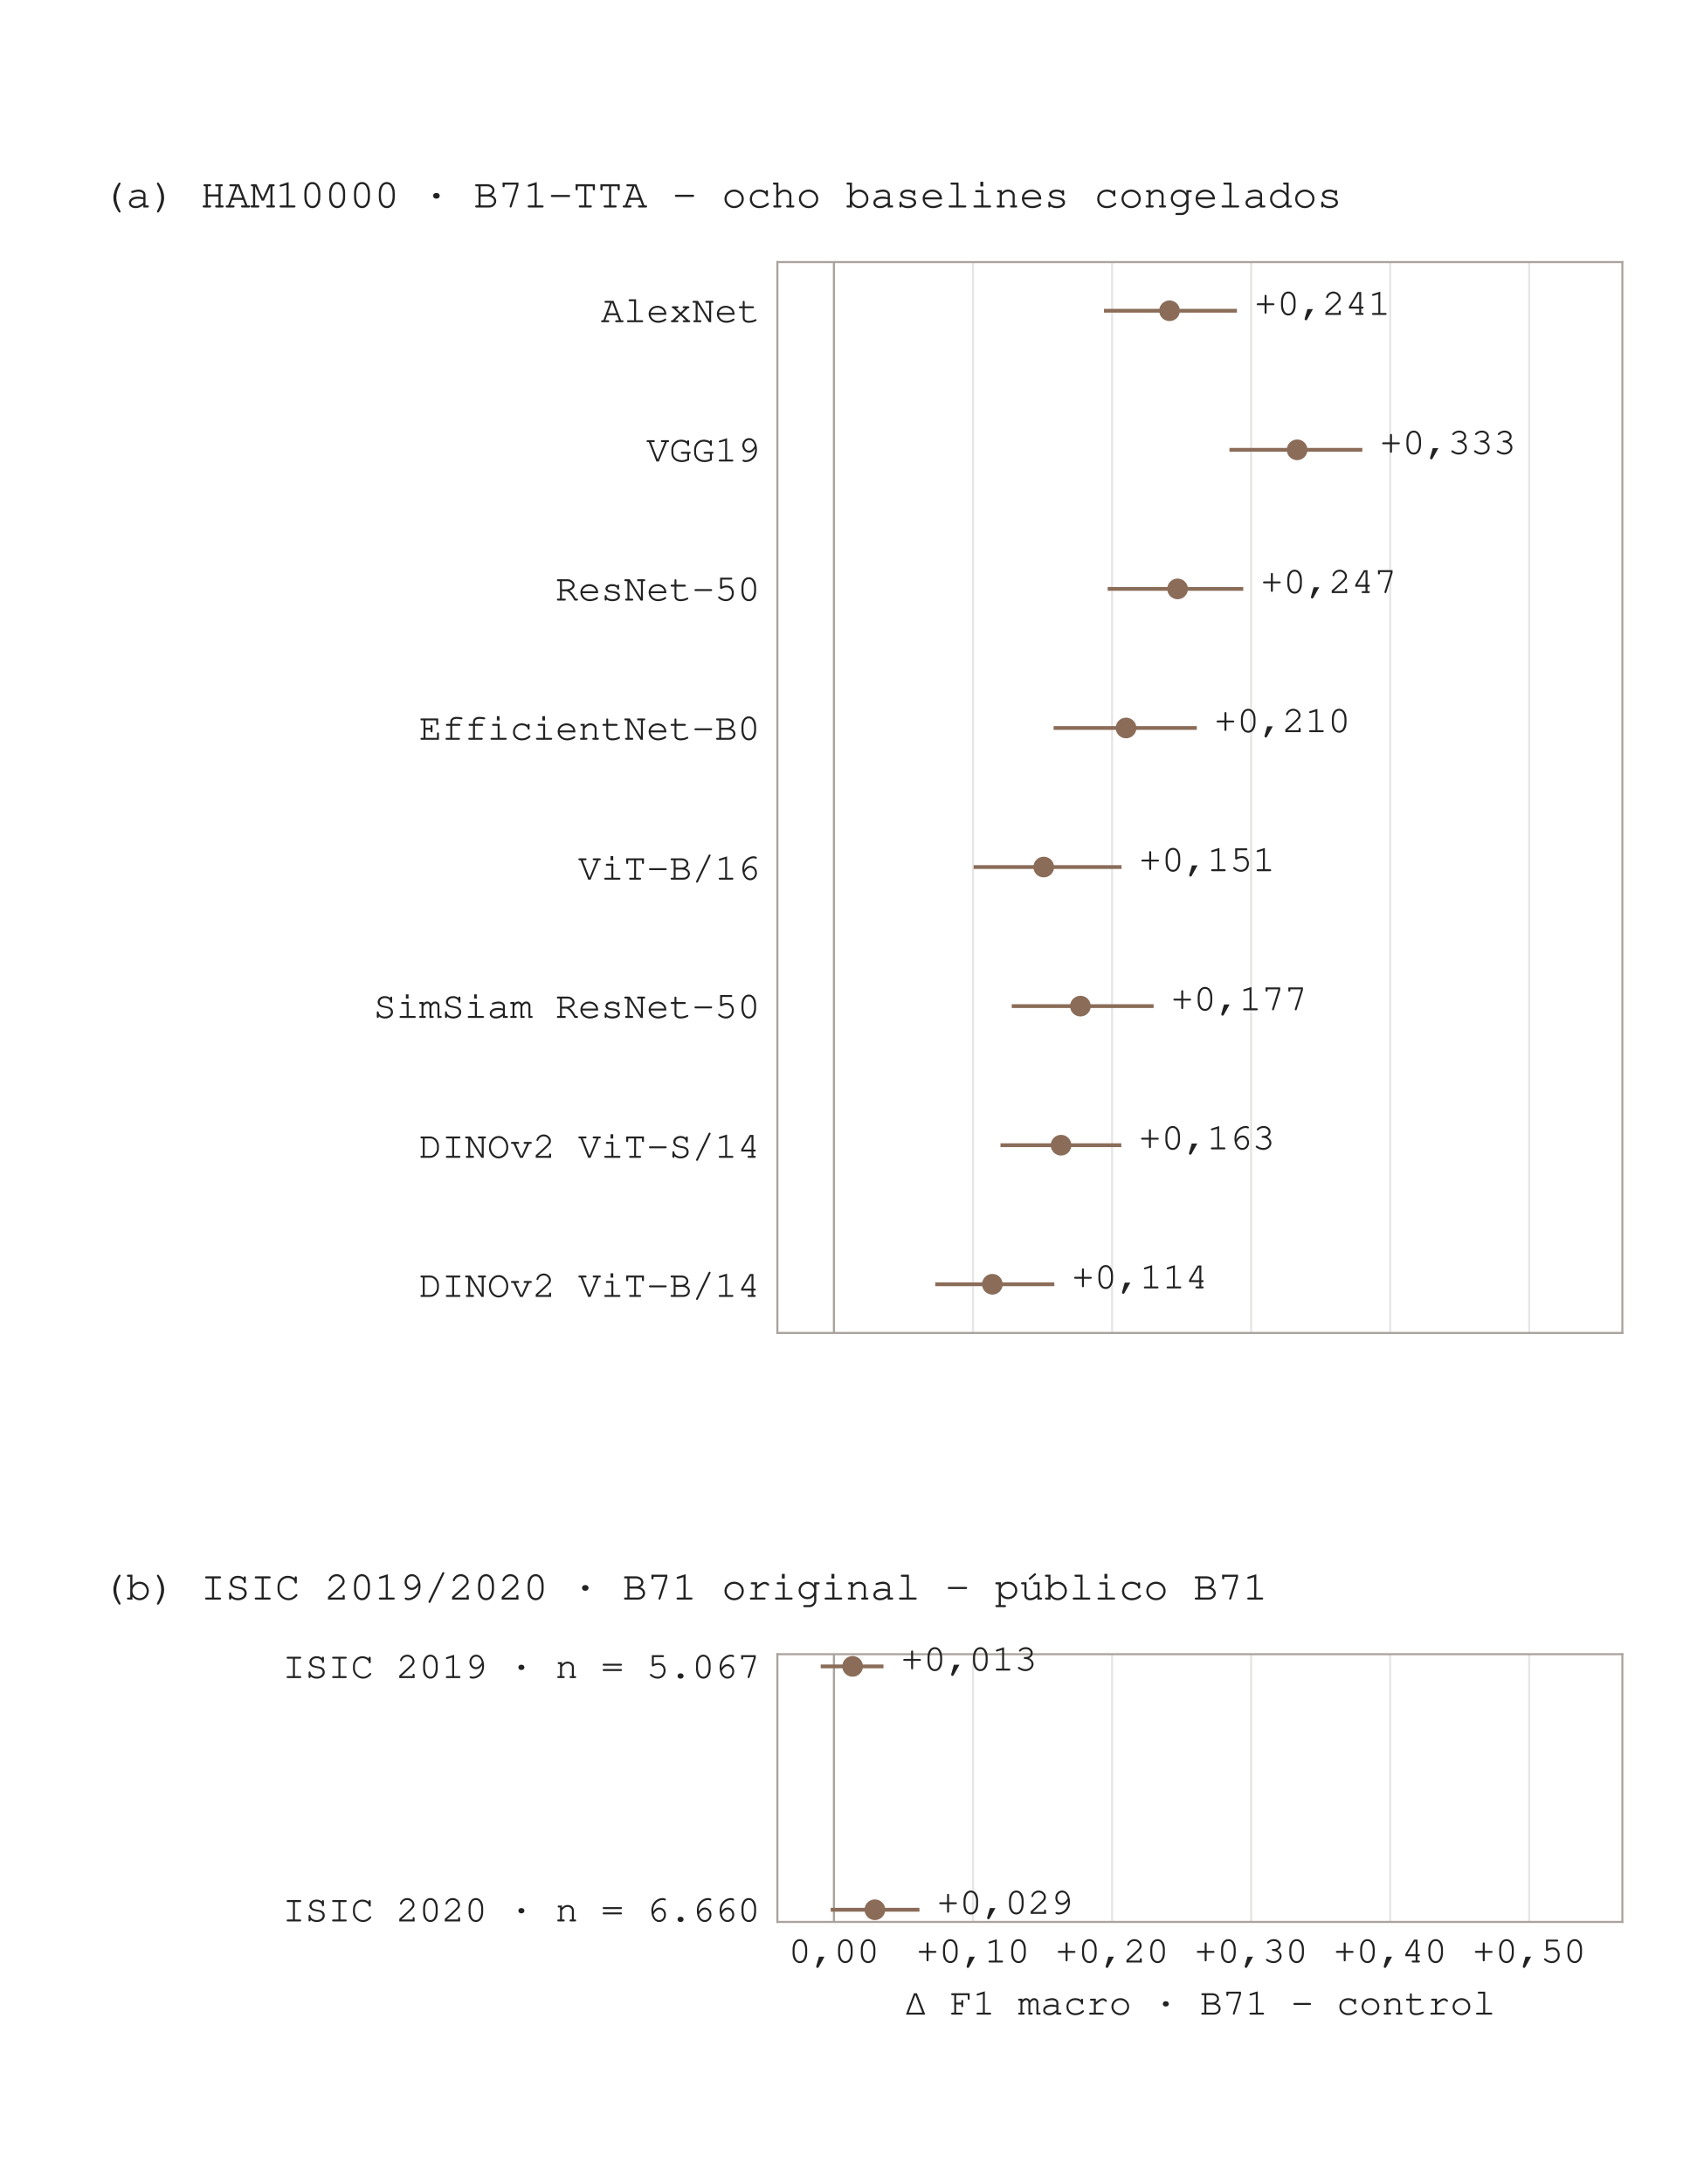
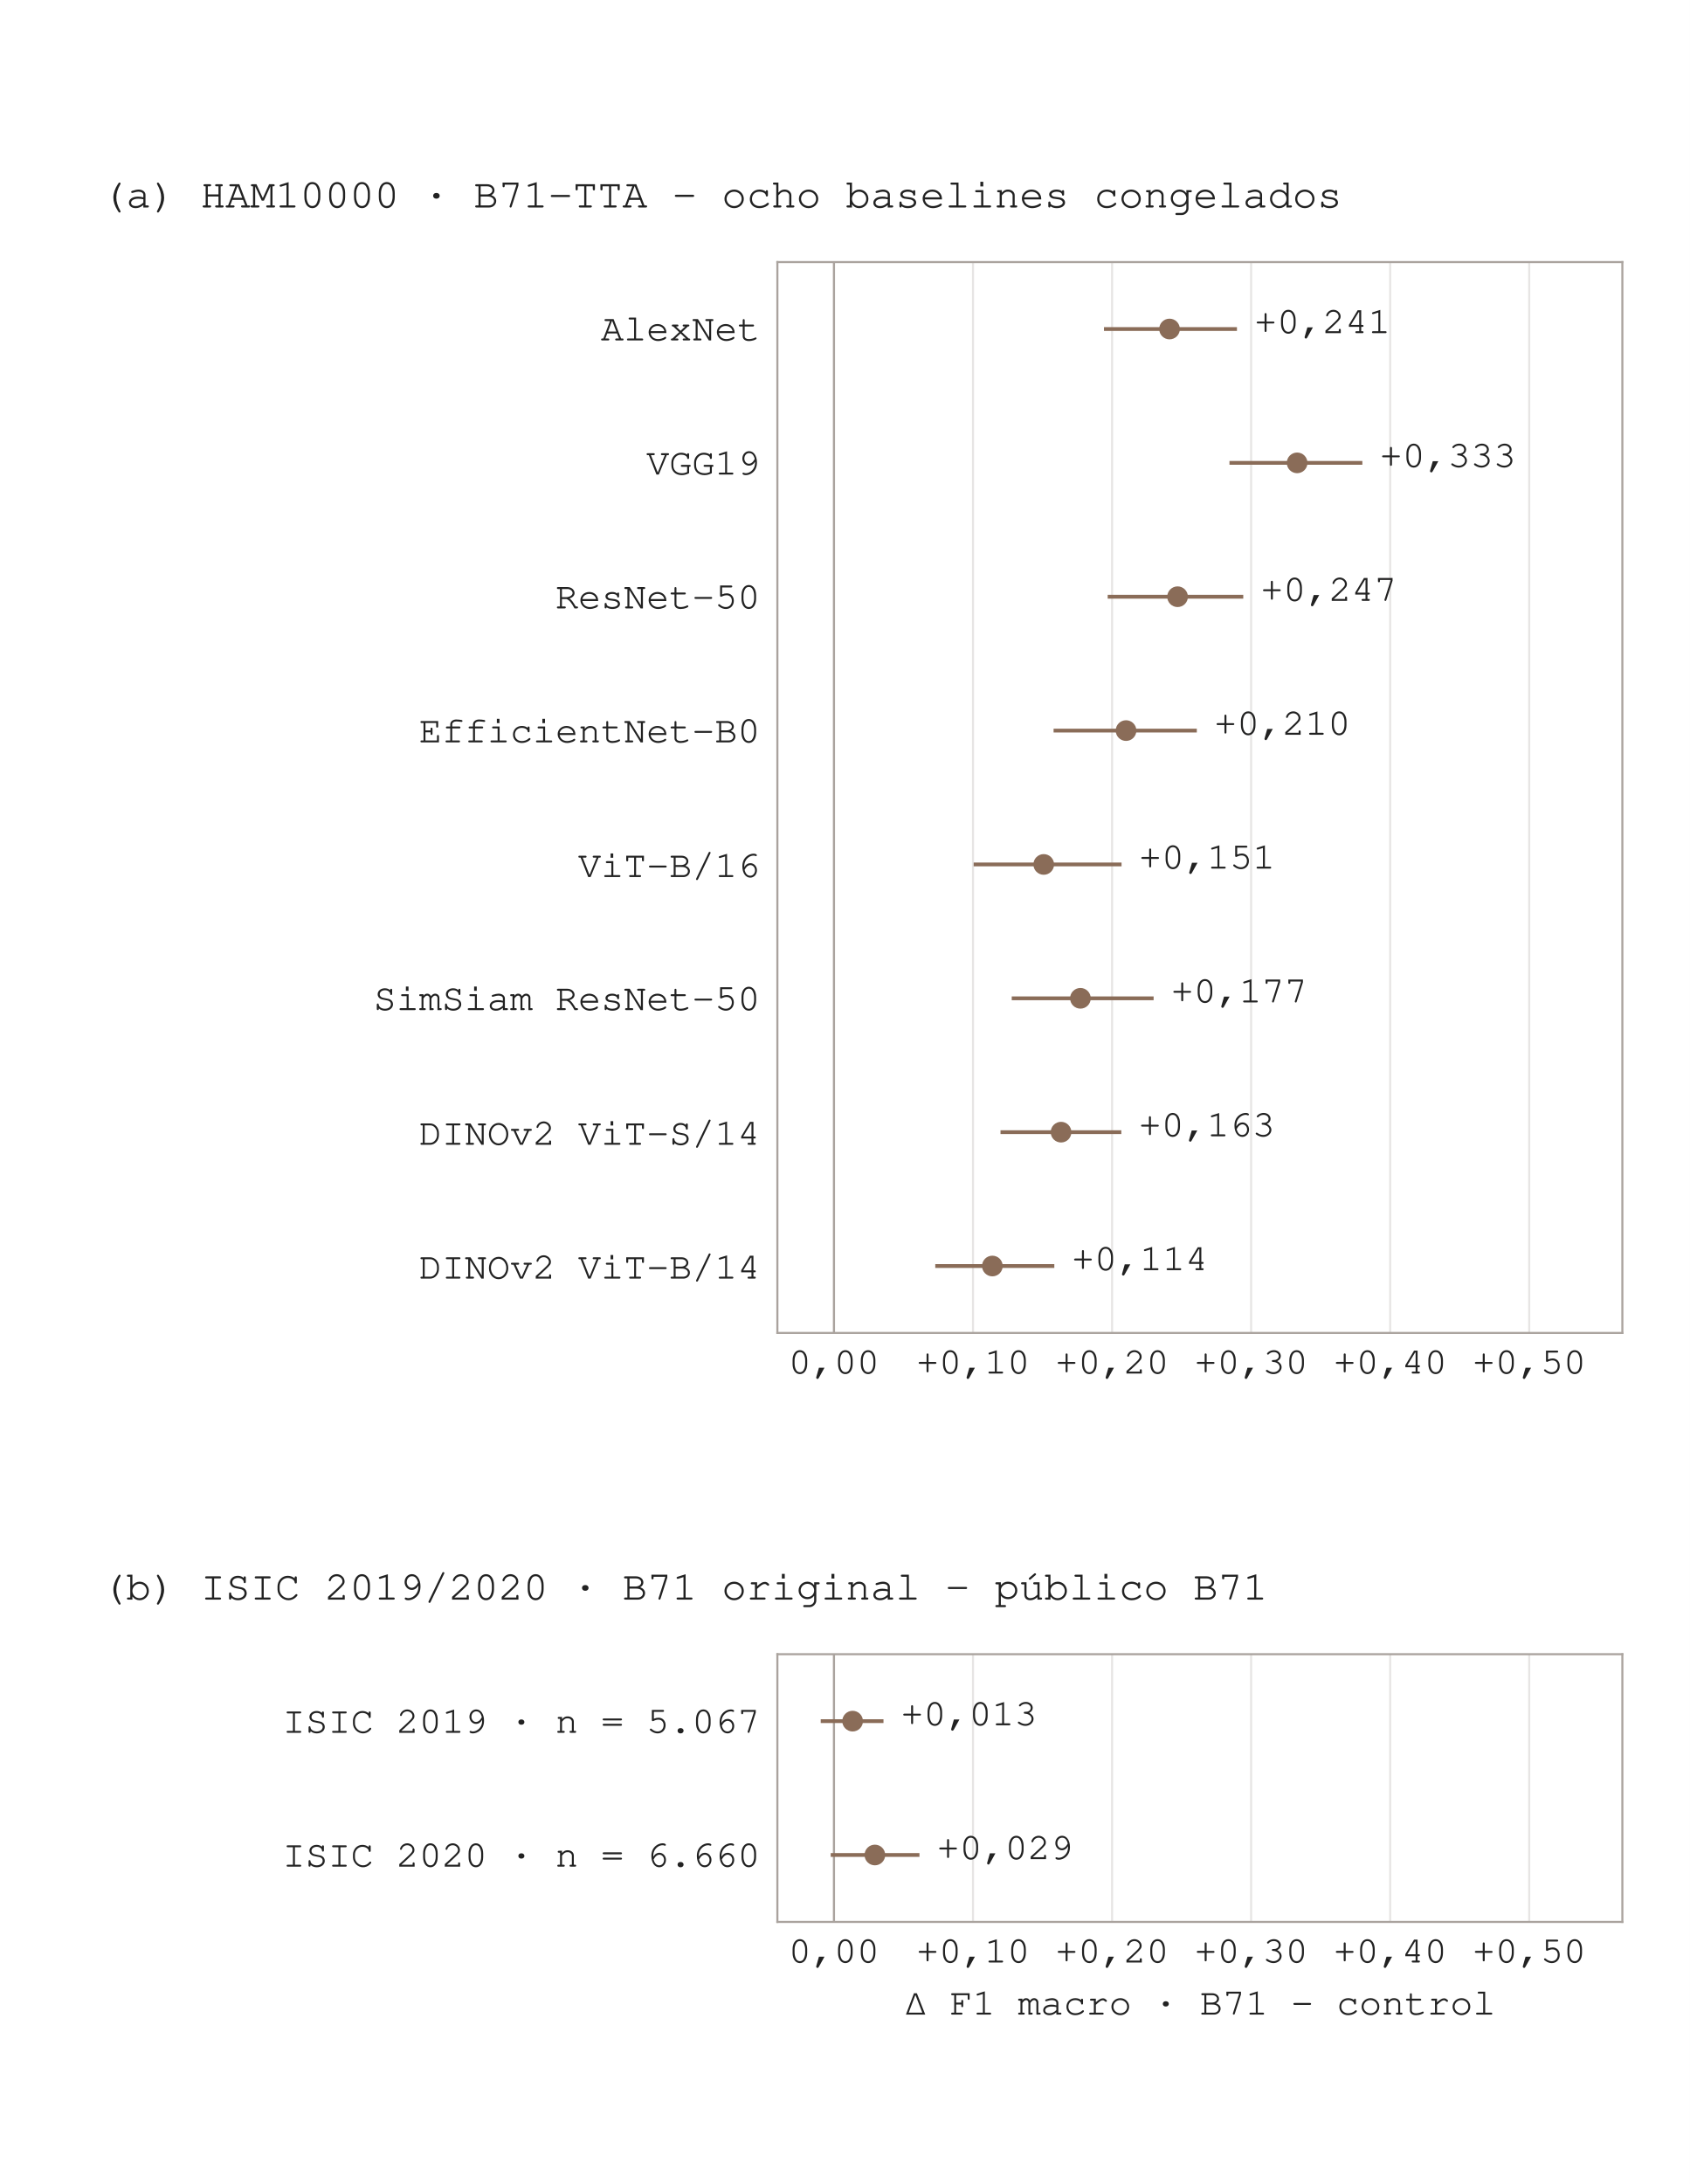
<svg xmlns="http://www.w3.org/2000/svg" xmlns:xlink="http://www.w3.org/1999/xlink" width="490.394pt" height="633.6pt" viewBox="0 0 490.394 633.6" version="1.1">
  <defs>
    <style type="text/css">*{stroke-linejoin: round; stroke-linecap: butt}</style>
  </defs>
  <g id="figure_1">
    <g id="patch_1">
      <path d="M 0 633.6 L 490.394 633.6 L 490.394 0 L 0 0 z " style="fill: #ffffff" />
    </g>
    <g id="axes_1">
      <g id="patch_2">
        <path d="M 225.581 386.7 L 470.778 386.7 L 470.778 76.032 L 225.581 76.032 z " style="fill: #ffffff" />
      </g>
      <g id="matplotlib.axis_1">
        <g id="xtick_1">
          <g id="line2d_1">
-             <path d="M 242.004 386.7 L 242.004 76.032 " clip-path="url(#p39ca0b854c)" style="fill: none; stroke: #aaa39e; stroke-opacity: 0.28; stroke-width: 0.6; stroke-linecap: square" />
+             <path d="M 242.004 386.7 L 242.004 76.032 " clip-path="url(#pc3dd1ea92a)" style="fill: none; stroke: #aaa39e; stroke-opacity: 0.28; stroke-width: 0.6; stroke-linecap: square" />
          </g>
          <g id="line2d_2" />
+           <g id="text_1">
+             <text style="font-size: 11px; font-family: 'Nimbus Mono PS'; text-anchor: middle; fill: #222222" x="242.004" y="398.476" transform="rotate(-0 242.0042 398.4757)">0,00</text>
+           </g>
        </g>
        <g id="xtick_2">
          <g id="line2d_3">
-             <path d="M 282.353 386.7 L 282.353 76.032 " clip-path="url(#p39ca0b854c)" style="fill: none; stroke: #aaa39e; stroke-opacity: 0.28; stroke-width: 0.6; stroke-linecap: square" />
+             <path d="M 282.353 386.7 L 282.353 76.032 " clip-path="url(#pc3dd1ea92a)" style="fill: none; stroke: #aaa39e; stroke-opacity: 0.28; stroke-width: 0.6; stroke-linecap: square" />
          </g>
          <g id="line2d_4" />
+           <g id="text_2">
+             <text style="font-size: 11px; font-family: 'Nimbus Mono PS'; text-anchor: middle; fill: #222222" x="282.353" y="398.476" transform="rotate(-0 282.3534 398.4757)">+0,10</text>
+           </g>
        </g>
        <g id="xtick_3">
          <g id="line2d_5">
-             <path d="M 322.703 386.7 L 322.703 76.032 " clip-path="url(#p39ca0b854c)" style="fill: none; stroke: #aaa39e; stroke-opacity: 0.28; stroke-width: 0.6; stroke-linecap: square" />
+             <path d="M 322.703 386.7 L 322.703 76.032 " clip-path="url(#pc3dd1ea92a)" style="fill: none; stroke: #aaa39e; stroke-opacity: 0.28; stroke-width: 0.6; stroke-linecap: square" />
          </g>
          <g id="line2d_6" />
+           <g id="text_3">
+             <text style="font-size: 11px; font-family: 'Nimbus Mono PS'; text-anchor: middle; fill: #222222" x="322.703" y="398.476" transform="rotate(-0 322.7027 398.4757)">+0,20</text>
+           </g>
        </g>
        <g id="xtick_4">
          <g id="line2d_7">
-             <path d="M 363.052 386.7 L 363.052 76.032 " clip-path="url(#p39ca0b854c)" style="fill: none; stroke: #aaa39e; stroke-opacity: 0.28; stroke-width: 0.6; stroke-linecap: square" />
+             <path d="M 363.052 386.7 L 363.052 76.032 " clip-path="url(#pc3dd1ea92a)" style="fill: none; stroke: #aaa39e; stroke-opacity: 0.28; stroke-width: 0.6; stroke-linecap: square" />
          </g>
          <g id="line2d_8" />
+           <g id="text_4">
+             <text style="font-size: 11px; font-family: 'Nimbus Mono PS'; text-anchor: middle; fill: #222222" x="363.052" y="398.476" transform="rotate(-0 363.0519 398.4757)">+0,30</text>
+           </g>
        </g>
        <g id="xtick_5">
          <g id="line2d_9">
-             <path d="M 403.401 386.7 L 403.401 76.032 " clip-path="url(#p39ca0b854c)" style="fill: none; stroke: #aaa39e; stroke-opacity: 0.28; stroke-width: 0.6; stroke-linecap: square" />
+             <path d="M 403.401 386.7 L 403.401 76.032 " clip-path="url(#pc3dd1ea92a)" style="fill: none; stroke: #aaa39e; stroke-opacity: 0.28; stroke-width: 0.6; stroke-linecap: square" />
          </g>
          <g id="line2d_10" />
+           <g id="text_5">
+             <text style="font-size: 11px; font-family: 'Nimbus Mono PS'; text-anchor: middle; fill: #222222" x="403.401" y="398.476" transform="rotate(-0 403.4012 398.4757)">+0,40</text>
+           </g>
        </g>
        <g id="xtick_6">
          <g id="line2d_11">
-             <path d="M 443.75 386.7 L 443.75 76.032 " clip-path="url(#p39ca0b854c)" style="fill: none; stroke: #aaa39e; stroke-opacity: 0.28; stroke-width: 0.6; stroke-linecap: square" />
+             <path d="M 443.75 386.7 L 443.75 76.032 " clip-path="url(#pc3dd1ea92a)" style="fill: none; stroke: #aaa39e; stroke-opacity: 0.28; stroke-width: 0.6; stroke-linecap: square" />
          </g>
          <g id="line2d_12" />
+           <g id="text_6">
+             <text style="font-size: 11px; font-family: 'Nimbus Mono PS'; text-anchor: middle; fill: #222222" x="443.75" y="398.476" transform="rotate(-0 443.7505 398.4757)">+0,50</text>
+           </g>
        </g>
      </g>
      <g id="matplotlib.axis_2">
        <g id="ytick_1">
          <g id="line2d_13" />
-           <g id="text_1">
-             <text style="font-size: 11px; font-family: 'Nimbus Mono PS'; text-anchor: end; fill: #222222" x="220.581" y="93.47" transform="rotate(-0 220.5811 93.46979)">AlexNet</text>
+           <g id="text_7">
+             <text style="font-size: 11px; font-family: 'Nimbus Mono PS'; text-anchor: end; fill: #222222" x="220.581" y="98.765" transform="rotate(-0 220.5811 98.76527)">AlexNet</text>
          </g>
        </g>
        <g id="ytick_2">
          <g id="line2d_14" />
-           <g id="text_2">
-             <text style="font-size: 11px; font-family: 'Nimbus Mono PS'; text-anchor: end; fill: #222222" x="220.581" y="133.887" transform="rotate(-0 220.5811 133.8875)">VGG19</text>
+           <g id="text_8">
+             <text style="font-size: 11px; font-family: 'Nimbus Mono PS'; text-anchor: end; fill: #222222" x="220.581" y="137.67" transform="rotate(-0 220.5811 137.67)">VGG19</text>
          </g>
        </g>
        <g id="ytick_3">
          <g id="line2d_15" />
-           <g id="text_3">
-             <text style="font-size: 11px; font-family: 'Nimbus Mono PS'; text-anchor: end; fill: #222222" x="220.581" y="174.234" transform="rotate(-0 220.5811 174.234)">ResNet-50</text>
+           <g id="text_9">
+             <text style="font-size: 11px; font-family: 'Nimbus Mono PS'; text-anchor: end; fill: #222222" x="220.581" y="176.504" transform="rotate(-0 220.5811 176.5035)">ResNet-50</text>
          </g>
        </g>
        <g id="ytick_4">
          <g id="line2d_16" />
-           <g id="text_4">
-             <text style="font-size: 11px; font-family: 'Nimbus Mono PS'; text-anchor: end; fill: #222222" x="220.581" y="214.614" transform="rotate(-0 220.5811 214.6141)">EfficientNet-B0</text>
+           <g id="text_10">
+             <text style="font-size: 11px; font-family: 'Nimbus Mono PS'; text-anchor: end; fill: #222222" x="220.581" y="215.371" transform="rotate(-0 220.5811 215.3706)">EfficientNet-B0</text>
          </g>
        </g>
        <g id="ytick_5">
          <g id="line2d_17" />
-           <g id="text_5">
-             <text style="font-size: 11px; font-family: 'Nimbus Mono PS'; text-anchor: end; fill: #222222" x="220.581" y="255.197" transform="rotate(-0 220.5811 255.197)">ViT-B/16</text>
+           <g id="text_11">
+             <text style="font-size: 11px; font-family: 'Nimbus Mono PS'; text-anchor: end; fill: #222222" x="220.581" y="254.44" transform="rotate(-0 220.5811 254.4405)">ViT-B/16</text>
          </g>
        </g>
        <g id="ytick_6">
          <g id="line2d_18" />
-           <g id="text_6">
-             <text style="font-size: 11px; font-family: 'Nimbus Mono PS'; text-anchor: end; fill: #222222" x="220.581" y="295.307" transform="rotate(-0 220.5811 295.3072)">SimSiam ResNet-50</text>
+           <g id="text_12">
+             <text style="font-size: 11px; font-family: 'Nimbus Mono PS'; text-anchor: end; fill: #222222" x="220.581" y="293.038" transform="rotate(-0 220.5811 293.0377)">SimSiam ResNet-50</text>
          </g>
        </g>
        <g id="ytick_7">
          <g id="line2d_19" />
-           <g id="text_7">
-             <text style="font-size: 11px; font-family: 'Nimbus Mono PS'; text-anchor: end; fill: #222222" x="220.581" y="335.89" transform="rotate(-0 220.5811 335.8901)">DINOv2 ViT-S/14</text>
+           <g id="text_13">
+             <text style="font-size: 11px; font-family: 'Nimbus Mono PS'; text-anchor: end; fill: #222222" x="220.581" y="332.108" transform="rotate(-0 220.5811 332.1076)">DINOv2 ViT-S/14</text>
          </g>
        </g>
        <g id="ytick_8">
          <g id="line2d_20" />
-           <g id="text_8">
-             <text style="font-size: 11px; font-family: 'Nimbus Mono PS'; text-anchor: end; fill: #222222" x="220.581" y="376.237" transform="rotate(-0 220.5811 376.2366)">DINOv2 ViT-B/14</text>
+           <g id="text_14">
+             <text style="font-size: 11px; font-family: 'Nimbus Mono PS'; text-anchor: end; fill: #222222" x="220.581" y="370.941" transform="rotate(-0 220.5811 370.9411)">DINOv2 ViT-B/14</text>
          </g>
        </g>
      </g>
      <g id="line2d_21">
-         <path d="M 242.004 386.7 L 242.004 76.032 " clip-path="url(#p39ca0b854c)" style="fill: none; stroke: #aaa39e; stroke-width: 0.6; stroke-linecap: square" />
+         <path d="M 242.004 386.7 L 242.004 76.032 " clip-path="url(#pc3dd1ea92a)" style="fill: none; stroke: #aaa39e; stroke-width: 0.6; stroke-linecap: square" />
      </g>
      <g id="LineCollection_1">
-         <path d="M 320.353 90.153 L 358.94 90.153 " clip-path="url(#p39ca0b854c)" style="fill: none; stroke: #8a6c58; stroke-width: 1.1" />
+         <path d="M 320.353 95.449 L 358.94 95.449 " clip-path="url(#pc3dd1ea92a)" style="fill: none; stroke: #8a6c58; stroke-width: 1.1" />
      </g>
      <g id="LineCollection_2">
-         <path d="M 356.765 130.5 L 395.333 130.5 " clip-path="url(#p39ca0b854c)" style="fill: none; stroke: #8a6c58; stroke-width: 1.1" />
+         <path d="M 356.765 134.282 L 395.333 134.282 " clip-path="url(#pc3dd1ea92a)" style="fill: none; stroke: #8a6c58; stroke-width: 1.1" />
      </g>
      <g id="LineCollection_3">
-         <path d="M 321.434 170.846 L 360.771 170.846 " clip-path="url(#p39ca0b854c)" style="fill: none; stroke: #8a6c58; stroke-width: 1.1" />
+         <path d="M 321.434 173.116 L 360.771 173.116 " clip-path="url(#pc3dd1ea92a)" style="fill: none; stroke: #8a6c58; stroke-width: 1.1" />
      </g>
      <g id="LineCollection_4">
-         <path d="M 305.731 211.193 L 347.295 211.193 " clip-path="url(#p39ca0b854c)" style="fill: none; stroke: #8a6c58; stroke-width: 1.1" />
+         <path d="M 305.731 211.949 L 347.295 211.949 " clip-path="url(#pc3dd1ea92a)" style="fill: none; stroke: #8a6c58; stroke-width: 1.1" />
      </g>
      <g id="LineCollection_5">
-         <path d="M 282.54 251.539 L 325.454 251.539 " clip-path="url(#p39ca0b854c)" style="fill: none; stroke: #8a6c58; stroke-width: 1.1" />
+         <path d="M 282.54 250.783 L 325.454 250.783 " clip-path="url(#pc3dd1ea92a)" style="fill: none; stroke: #8a6c58; stroke-width: 1.1" />
      </g>
      <g id="LineCollection_6">
-         <path d="M 293.587 291.886 L 334.759 291.886 " clip-path="url(#p39ca0b854c)" style="fill: none; stroke: #8a6c58; stroke-width: 1.1" />
+         <path d="M 293.587 289.617 L 334.759 289.617 " clip-path="url(#pc3dd1ea92a)" style="fill: none; stroke: #8a6c58; stroke-width: 1.1" />
      </g>
      <g id="LineCollection_7">
-         <path d="M 290.327 332.233 L 325.384 332.233 " clip-path="url(#p39ca0b854c)" style="fill: none; stroke: #8a6c58; stroke-width: 1.1" />
+         <path d="M 290.327 328.45 L 325.384 328.45 " clip-path="url(#pc3dd1ea92a)" style="fill: none; stroke: #8a6c58; stroke-width: 1.1" />
      </g>
      <g id="LineCollection_8">
-         <path d="M 271.397 372.579 L 305.945 372.579 " clip-path="url(#p39ca0b854c)" style="fill: none; stroke: #8a6c58; stroke-width: 1.1" />
+         <path d="M 271.397 367.284 L 305.945 367.284 " clip-path="url(#pc3dd1ea92a)" style="fill: none; stroke: #8a6c58; stroke-width: 1.1" />
      </g>
      <g id="patch_3">
        <path d="M 225.581 386.7 L 225.581 76.032 " style="fill: none; stroke: #aaa39e; stroke-width: 0.6; stroke-linejoin: miter; stroke-linecap: square" />
      </g>
      <g id="patch_4">
        <path d="M 470.778 386.7 L 470.778 76.032 " style="fill: none; stroke: #aaa39e; stroke-width: 0.6; stroke-linejoin: miter; stroke-linecap: square" />
      </g>
      <g id="patch_5">
        <path d="M 225.581 386.7 L 470.778 386.7 " style="fill: none; stroke: #aaa39e; stroke-width: 0.6; stroke-linejoin: miter; stroke-linecap: square" />
      </g>
      <g id="patch_6">
        <path d="M 225.581 76.032 L 470.778 76.032 " style="fill: none; stroke: #aaa39e; stroke-width: 0.6; stroke-linejoin: miter; stroke-linecap: square" />
      </g>
      <g id="line2d_22">
        <defs>
-           <path id="mda49efe492" d="M 0 2.5 C 0.663 2.5 1.299 2.237 1.768 1.768 C 2.237 1.299 2.5 0.663 2.5 0 C 2.5 -0.663 2.237 -1.299 1.768 -1.768 C 1.299 -2.237 0.663 -2.5 0 -2.5 C -0.663 -2.5 -1.299 -2.237 -1.768 -1.768 C -2.237 -1.299 -2.5 -0.663 -2.5 0 C -2.5 0.663 -2.237 1.299 -1.768 1.768 C -1.299 2.237 -0.663 2.5 0 2.5 z " style="stroke: #8a6c58" />
+           <path id="mb35095ab13" d="M 0 2.5 C 0.663 2.5 1.299 2.237 1.768 1.768 C 2.237 1.299 2.5 0.663 2.5 0 C 2.5 -0.663 2.237 -1.299 1.768 -1.768 C 1.299 -2.237 0.663 -2.5 0 -2.5 C -0.663 -2.5 -1.299 -2.237 -1.768 -1.768 C -2.237 -1.299 -2.5 -0.663 -2.5 0 C -2.5 0.663 -2.237 1.299 -1.768 1.768 C -1.299 2.237 -0.663 2.5 0 2.5 z " style="stroke: #8a6c58" />
        </defs>
-         <g clip-path="url(#p39ca0b854c)">
-           <use xlink:href="#mda49efe492" x="339.376" y="90.153" style="fill: #8a6c58; stroke: #8a6c58" />
-         </g>
-       </g>
-       <g id="text_9">
-         <text style="font-size: 11px; font-family: 'Nimbus Mono PS'; text-anchor: start; fill: #222222" x="363.94" y="91.357" transform="rotate(-0 363.9404 91.35745)">+0,241</text>
+         <g clip-path="url(#pc3dd1ea92a)">
+           <use xlink:href="#mb35095ab13" x="339.376" y="95.449" style="fill: #8a6c58; stroke: #8a6c58" />
+         </g>
+       </g>
+       <g id="text_15">
+         <text style="font-size: 11px; font-family: 'Nimbus Mono PS'; text-anchor: start; fill: #222222" x="363.94" y="96.653" transform="rotate(-0 363.9404 96.65293)">+0,241</text>
      </g>
      <g id="line2d_23">
-         <g clip-path="url(#p39ca0b854c)">
-           <use xlink:href="#mda49efe492" x="376.403" y="130.5" style="fill: #8a6c58; stroke: #8a6c58" />
-         </g>
-       </g>
-       <g id="text_10">
-         <text style="font-size: 11px; font-family: 'Nimbus Mono PS'; text-anchor: start; fill: #222222" x="400.333" y="131.704" transform="rotate(-0 400.3328 131.704)">+0,333</text>
+         <g clip-path="url(#pc3dd1ea92a)">
+           <use xlink:href="#mb35095ab13" x="376.403" y="134.282" style="fill: #8a6c58; stroke: #8a6c58" />
+         </g>
+       </g>
+       <g id="text_16">
+         <text style="font-size: 11px; font-family: 'Nimbus Mono PS'; text-anchor: start; fill: #222222" x="400.333" y="135.486" transform="rotate(-0 400.3328 135.4865)">+0,333</text>
      </g>
      <g id="line2d_24">
-         <g clip-path="url(#p39ca0b854c)">
-           <use xlink:href="#mda49efe492" x="341.709" y="170.846" style="fill: #8a6c58; stroke: #8a6c58" />
-         </g>
-       </g>
-       <g id="text_11">
-         <text style="font-size: 11px; font-family: 'Nimbus Mono PS'; text-anchor: start; fill: #222222" x="365.771" y="172.051" transform="rotate(-0 365.7711 172.0505)">+0,247</text>
+         <g clip-path="url(#pc3dd1ea92a)">
+           <use xlink:href="#mb35095ab13" x="341.709" y="173.116" style="fill: #8a6c58; stroke: #8a6c58" />
+         </g>
+       </g>
+       <g id="text_17">
+         <text style="font-size: 11px; font-family: 'Nimbus Mono PS'; text-anchor: start; fill: #222222" x="365.771" y="174.32" transform="rotate(-0 365.7711 174.32)">+0,247</text>
      </g>
      <g id="line2d_25">
-         <g clip-path="url(#p39ca0b854c)">
-           <use xlink:href="#mda49efe492" x="326.756" y="211.193" style="fill: #8a6c58; stroke: #8a6c58" />
-         </g>
-       </g>
-       <g id="text_12">
-         <text style="font-size: 11px; font-family: 'Nimbus Mono PS'; text-anchor: start; fill: #222222" x="352.295" y="212.397" transform="rotate(-0 352.2947 212.3971)">+0,210</text>
+         <g clip-path="url(#pc3dd1ea92a)">
+           <use xlink:href="#mb35095ab13" x="326.756" y="211.949" style="fill: #8a6c58; stroke: #8a6c58" />
+         </g>
+       </g>
+       <g id="text_18">
+         <text style="font-size: 11px; font-family: 'Nimbus Mono PS'; text-anchor: start; fill: #222222" x="352.295" y="213.154" transform="rotate(-0 352.2947 213.1536)">+0,210</text>
      </g>
      <g id="line2d_26">
-         <g clip-path="url(#p39ca0b854c)">
-           <use xlink:href="#mda49efe492" x="302.873" y="251.539" style="fill: #8a6c58; stroke: #8a6c58" />
-         </g>
-       </g>
-       <g id="text_13">
-         <text style="font-size: 11px; font-family: 'Nimbus Mono PS'; text-anchor: start; fill: #222222" x="330.454" y="252.744" transform="rotate(-0 330.4539 252.7436)">+0,151</text>
+         <g clip-path="url(#pc3dd1ea92a)">
+           <use xlink:href="#mb35095ab13" x="302.873" y="250.783" style="fill: #8a6c58; stroke: #8a6c58" />
+         </g>
+       </g>
+       <g id="text_19">
+         <text style="font-size: 11px; font-family: 'Nimbus Mono PS'; text-anchor: start; fill: #222222" x="330.454" y="251.987" transform="rotate(-0 330.4539 251.9871)">+0,151</text>
      </g>
      <g id="line2d_27">
-         <g clip-path="url(#p39ca0b854c)">
-           <use xlink:href="#mda49efe492" x="313.519" y="291.886" style="fill: #8a6c58; stroke: #8a6c58" />
-         </g>
-       </g>
-       <g id="text_14">
-         <text style="font-size: 11px; font-family: 'Nimbus Mono PS'; text-anchor: start; fill: #222222" x="339.759" y="293.09" transform="rotate(-0 339.7588 293.0902)">+0,177</text>
+         <g clip-path="url(#pc3dd1ea92a)">
+           <use xlink:href="#mb35095ab13" x="313.519" y="289.617" style="fill: #8a6c58; stroke: #8a6c58" />
+         </g>
+       </g>
+       <g id="text_20">
+         <text style="font-size: 11px; font-family: 'Nimbus Mono PS'; text-anchor: start; fill: #222222" x="339.759" y="290.821" transform="rotate(-0 339.7588 290.8207)">+0,177</text>
      </g>
      <g id="line2d_28">
-         <g clip-path="url(#p39ca0b854c)">
-           <use xlink:href="#mda49efe492" x="307.896" y="332.233" style="fill: #8a6c58; stroke: #8a6c58" />
-         </g>
-       </g>
-       <g id="text_15">
-         <text style="font-size: 11px; font-family: 'Nimbus Mono PS'; text-anchor: start; fill: #222222" x="330.384" y="333.437" transform="rotate(-0 330.384 333.4367)">+0,163</text>
+         <g clip-path="url(#pc3dd1ea92a)">
+           <use xlink:href="#mb35095ab13" x="307.896" y="328.45" style="fill: #8a6c58; stroke: #8a6c58" />
+         </g>
+       </g>
+       <g id="text_21">
+         <text style="font-size: 11px; font-family: 'Nimbus Mono PS'; text-anchor: start; fill: #222222" x="330.384" y="329.654" transform="rotate(-0 330.384 329.6542)">+0,163</text>
      </g>
      <g id="line2d_29">
-         <g clip-path="url(#p39ca0b854c)">
-           <use xlink:href="#mda49efe492" x="287.967" y="372.579" style="fill: #8a6c58; stroke: #8a6c58" />
-         </g>
-       </g>
-       <g id="text_16">
-         <text style="font-size: 11px; font-family: 'Nimbus Mono PS'; text-anchor: start; fill: #222222" x="310.945" y="373.783" transform="rotate(-0 310.9446 373.7833)">+0,114</text>
+         <g clip-path="url(#pc3dd1ea92a)">
+           <use xlink:href="#mb35095ab13" x="287.967" y="367.284" style="fill: #8a6c58; stroke: #8a6c58" />
+         </g>
+       </g>
+       <g id="text_22">
+         <text style="font-size: 11px; font-family: 'Nimbus Mono PS'; text-anchor: start; fill: #222222" x="310.945" y="368.488" transform="rotate(-0 310.9446 368.4878)">+0,114</text>
      </g>
    </g>
    <g id="axes_2">
      <g id="patch_7">
        <path d="M 225.581 557.568 L 470.778 557.568 L 470.778 479.901 L 225.581 479.901 z " style="fill: #ffffff" />
      </g>
      <g id="matplotlib.axis_3">
        <g id="xtick_7">
          <g id="line2d_30">
-             <path d="M 242.004 557.568 L 242.004 479.901 " clip-path="url(#pda9327e726)" style="fill: none; stroke: #aaa39e; stroke-opacity: 0.28; stroke-width: 0.6; stroke-linecap: square" />
+             <path d="M 242.004 557.568 L 242.004 479.901 " clip-path="url(#p2deb4d97f7)" style="fill: none; stroke: #aaa39e; stroke-opacity: 0.28; stroke-width: 0.6; stroke-linecap: square" />
          </g>
          <g id="line2d_31" />
-           <g id="text_17">
+           <g id="text_23">
            <text style="font-size: 11px; font-family: 'Nimbus Mono PS'; text-anchor: middle; fill: #222222" x="242.004" y="569.343" transform="rotate(-0 242.0042 569.3433)">0,00</text>
          </g>
        </g>
        <g id="xtick_8">
          <g id="line2d_32">
-             <path d="M 282.353 557.568 L 282.353 479.901 " clip-path="url(#pda9327e726)" style="fill: none; stroke: #aaa39e; stroke-opacity: 0.28; stroke-width: 0.6; stroke-linecap: square" />
+             <path d="M 282.353 557.568 L 282.353 479.901 " clip-path="url(#p2deb4d97f7)" style="fill: none; stroke: #aaa39e; stroke-opacity: 0.28; stroke-width: 0.6; stroke-linecap: square" />
          </g>
          <g id="line2d_33" />
-           <g id="text_18">
+           <g id="text_24">
            <text style="font-size: 11px; font-family: 'Nimbus Mono PS'; text-anchor: middle; fill: #222222" x="282.353" y="569.343" transform="rotate(-0 282.3534 569.3433)">+0,10</text>
          </g>
        </g>
        <g id="xtick_9">
          <g id="line2d_34">
-             <path d="M 322.703 557.568 L 322.703 479.901 " clip-path="url(#pda9327e726)" style="fill: none; stroke: #aaa39e; stroke-opacity: 0.28; stroke-width: 0.6; stroke-linecap: square" />
+             <path d="M 322.703 557.568 L 322.703 479.901 " clip-path="url(#p2deb4d97f7)" style="fill: none; stroke: #aaa39e; stroke-opacity: 0.28; stroke-width: 0.6; stroke-linecap: square" />
          </g>
          <g id="line2d_35" />
-           <g id="text_19">
+           <g id="text_25">
            <text style="font-size: 11px; font-family: 'Nimbus Mono PS'; text-anchor: middle; fill: #222222" x="322.703" y="569.343" transform="rotate(-0 322.7027 569.3433)">+0,20</text>
          </g>
        </g>
        <g id="xtick_10">
          <g id="line2d_36">
-             <path d="M 363.052 557.568 L 363.052 479.901 " clip-path="url(#pda9327e726)" style="fill: none; stroke: #aaa39e; stroke-opacity: 0.28; stroke-width: 0.6; stroke-linecap: square" />
+             <path d="M 363.052 557.568 L 363.052 479.901 " clip-path="url(#p2deb4d97f7)" style="fill: none; stroke: #aaa39e; stroke-opacity: 0.28; stroke-width: 0.6; stroke-linecap: square" />
          </g>
          <g id="line2d_37" />
-           <g id="text_20">
+           <g id="text_26">
            <text style="font-size: 11px; font-family: 'Nimbus Mono PS'; text-anchor: middle; fill: #222222" x="363.052" y="569.343" transform="rotate(-0 363.0519 569.3433)">+0,30</text>
          </g>
        </g>
        <g id="xtick_11">
          <g id="line2d_38">
-             <path d="M 403.401 557.568 L 403.401 479.901 " clip-path="url(#pda9327e726)" style="fill: none; stroke: #aaa39e; stroke-opacity: 0.28; stroke-width: 0.6; stroke-linecap: square" />
+             <path d="M 403.401 557.568 L 403.401 479.901 " clip-path="url(#p2deb4d97f7)" style="fill: none; stroke: #aaa39e; stroke-opacity: 0.28; stroke-width: 0.6; stroke-linecap: square" />
          </g>
          <g id="line2d_39" />
-           <g id="text_21">
+           <g id="text_27">
            <text style="font-size: 11px; font-family: 'Nimbus Mono PS'; text-anchor: middle; fill: #222222" x="403.401" y="569.343" transform="rotate(-0 403.4012 569.3433)">+0,40</text>
          </g>
        </g>
        <g id="xtick_12">
          <g id="line2d_40">
-             <path d="M 443.75 557.568 L 443.75 479.901 " clip-path="url(#pda9327e726)" style="fill: none; stroke: #aaa39e; stroke-opacity: 0.28; stroke-width: 0.6; stroke-linecap: square" />
+             <path d="M 443.75 557.568 L 443.75 479.901 " clip-path="url(#p2deb4d97f7)" style="fill: none; stroke: #aaa39e; stroke-opacity: 0.28; stroke-width: 0.6; stroke-linecap: square" />
          </g>
          <g id="line2d_41" />
-           <g id="text_22">
+           <g id="text_28">
            <text style="font-size: 11px; font-family: 'Nimbus Mono PS'; text-anchor: middle; fill: #222222" x="443.75" y="569.343" transform="rotate(-0 443.7505 569.3433)">+0,50</text>
          </g>
        </g>
-         <g id="text_23">
+         <g id="text_29">
          <text style="font-size: 11px; font-family: 'Nimbus Mono PS'; text-anchor: middle; fill: #222222" x="348.18" y="584.453" transform="rotate(-0 348.1795 584.453)">Δ F1 macro · B71 − control</text>
        </g>
      </g>
      <g id="matplotlib.axis_4">
        <g id="ytick_9">
          <g id="line2d_42" />
-           <g id="text_24">
-             <text style="font-size: 11px; font-family: 'Nimbus Mono PS'; text-anchor: end; fill: #222222" x="220.581" y="486.819" transform="rotate(-0 220.5811 486.8189)">ISIC 2019 · n = 5.067</text>
+           <g id="text_30">
+             <text style="font-size: 11px; font-family: 'Nimbus Mono PS'; text-anchor: end; fill: #222222" x="220.581" y="502.705" transform="rotate(-0 220.5811 502.7053)">ISIC 2019 · n = 5.067</text>
          </g>
        </g>
        <g id="ytick_10">
          <g id="line2d_43" />
-           <g id="text_25">
-             <text style="font-size: 11px; font-family: 'Nimbus Mono PS'; text-anchor: end; fill: #222222" x="220.581" y="557.425" transform="rotate(-0 220.5811 557.4253)">ISIC 2020 · n = 6.660</text>
+           <g id="text_31">
+             <text style="font-size: 11px; font-family: 'Nimbus Mono PS'; text-anchor: end; fill: #222222" x="220.581" y="541.539" transform="rotate(-0 220.5811 541.5389)">ISIC 2020 · n = 6.660</text>
          </g>
        </g>
      </g>
      <g id="line2d_44">
-         <path d="M 242.004 557.568 L 242.004 479.901 " clip-path="url(#pda9327e726)" style="fill: none; stroke: #aaa39e; stroke-width: 0.6; stroke-linecap: square" />
+         <path d="M 242.004 557.568 L 242.004 479.901 " clip-path="url(#p2deb4d97f7)" style="fill: none; stroke: #aaa39e; stroke-width: 0.6; stroke-linecap: square" />
      </g>
      <g id="LineCollection_9">
-         <path d="M 238.155 483.431 L 256.371 483.431 " clip-path="url(#pda9327e726)" style="fill: none; stroke: #8a6c58; stroke-width: 1.1" />
+         <path d="M 238.155 499.318 L 256.371 499.318 " clip-path="url(#p2deb4d97f7)" style="fill: none; stroke: #8a6c58; stroke-width: 1.1" />
      </g>
      <g id="LineCollection_10">
-         <path d="M 241.053 554.038 L 266.809 554.038 " clip-path="url(#pda9327e726)" style="fill: none; stroke: #8a6c58; stroke-width: 1.1" />
+         <path d="M 241.053 538.151 L 266.809 538.151 " clip-path="url(#p2deb4d97f7)" style="fill: none; stroke: #8a6c58; stroke-width: 1.1" />
      </g>
      <g id="patch_8">
        <path d="M 225.581 557.568 L 225.581 479.901 " style="fill: none; stroke: #aaa39e; stroke-width: 0.6; stroke-linejoin: miter; stroke-linecap: square" />
      </g>
      <g id="patch_9">
        <path d="M 470.778 557.568 L 470.778 479.901 " style="fill: none; stroke: #aaa39e; stroke-width: 0.6; stroke-linejoin: miter; stroke-linecap: square" />
      </g>
      <g id="patch_10">
        <path d="M 225.581 557.568 L 470.778 557.568 " style="fill: none; stroke: #aaa39e; stroke-width: 0.6; stroke-linejoin: miter; stroke-linecap: square" />
      </g>
      <g id="patch_11">
        <path d="M 225.581 479.901 L 470.778 479.901 " style="fill: none; stroke: #aaa39e; stroke-width: 0.6; stroke-linejoin: miter; stroke-linecap: square" />
      </g>
      <g id="line2d_45">
-         <g clip-path="url(#pda9327e726)">
-           <use xlink:href="#mda49efe492" x="247.414" y="483.431" style="fill: #8a6c58; stroke: #8a6c58" />
-         </g>
-       </g>
-       <g id="text_26">
-         <text style="font-size: 11px; font-family: 'Nimbus Mono PS'; text-anchor: start; fill: #222222" x="261.371" y="484.635" transform="rotate(-0 261.3714 484.6354)">+0,013</text>
+         <g clip-path="url(#p2deb4d97f7)">
+           <use xlink:href="#mb35095ab13" x="247.414" y="499.318" style="fill: #8a6c58; stroke: #8a6c58" />
+         </g>
+       </g>
+       <g id="text_32">
+         <text style="font-size: 11px; font-family: 'Nimbus Mono PS'; text-anchor: start; fill: #222222" x="261.371" y="500.522" transform="rotate(-0 261.3714 500.5218)">+0,013</text>
      </g>
      <g id="line2d_46">
-         <g clip-path="url(#pda9327e726)">
-           <use xlink:href="#mda49efe492" x="253.872" y="554.038" style="fill: #8a6c58; stroke: #8a6c58" />
-         </g>
-       </g>
-       <g id="text_27">
-         <text style="font-size: 11px; font-family: 'Nimbus Mono PS'; text-anchor: start; fill: #222222" x="271.809" y="555.242" transform="rotate(-0 271.8092 555.2418)">+0,029</text>
-       </g>
-     </g>
-     <g id="text_28">
+         <g clip-path="url(#p2deb4d97f7)">
+           <use xlink:href="#mb35095ab13" x="253.872" y="538.151" style="fill: #8a6c58; stroke: #8a6c58" />
+         </g>
+       </g>
+       <g id="text_33">
+         <text style="font-size: 11px; font-family: 'Nimbus Mono PS'; text-anchor: start; fill: #222222" x="271.809" y="539.355" transform="rotate(-0 271.8092 539.3554)">+0,029</text>
+       </g>
+     </g>
+     <g id="text_34">
      <text style="font-size: 12px; font-family: 'Nimbus Mono PS'; text-anchor: start; fill: #222222" x="29.424" y="60.192" transform="rotate(-0 29.42362 60.192)">(a) HAM10000 · B71-TTA − ocho baselines congelados</text>
    </g>
-     <g id="text_29">
+     <g id="text_35">
      <text style="font-size: 12px; font-family: 'Nimbus Mono PS'; text-anchor: start; fill: #222222" x="29.424" y="464.061" transform="rotate(-0 29.42362 464.0609)">(b) ISIC 2019/2020 · B71 original − público B71</text>
    </g>
  </g>
  <defs>
-     <clipPath id="p39ca0b854c">
+     <clipPath id="pc3dd1ea92a">
      <rect x="225.581" y="76.032" width="245.197" height="310.668" />
    </clipPath>
-     <clipPath id="pda9327e726">
+     <clipPath id="p2deb4d97f7">
      <rect x="225.581" y="479.901" width="245.197" height="77.667" />
    </clipPath>
  </defs>
</svg>
